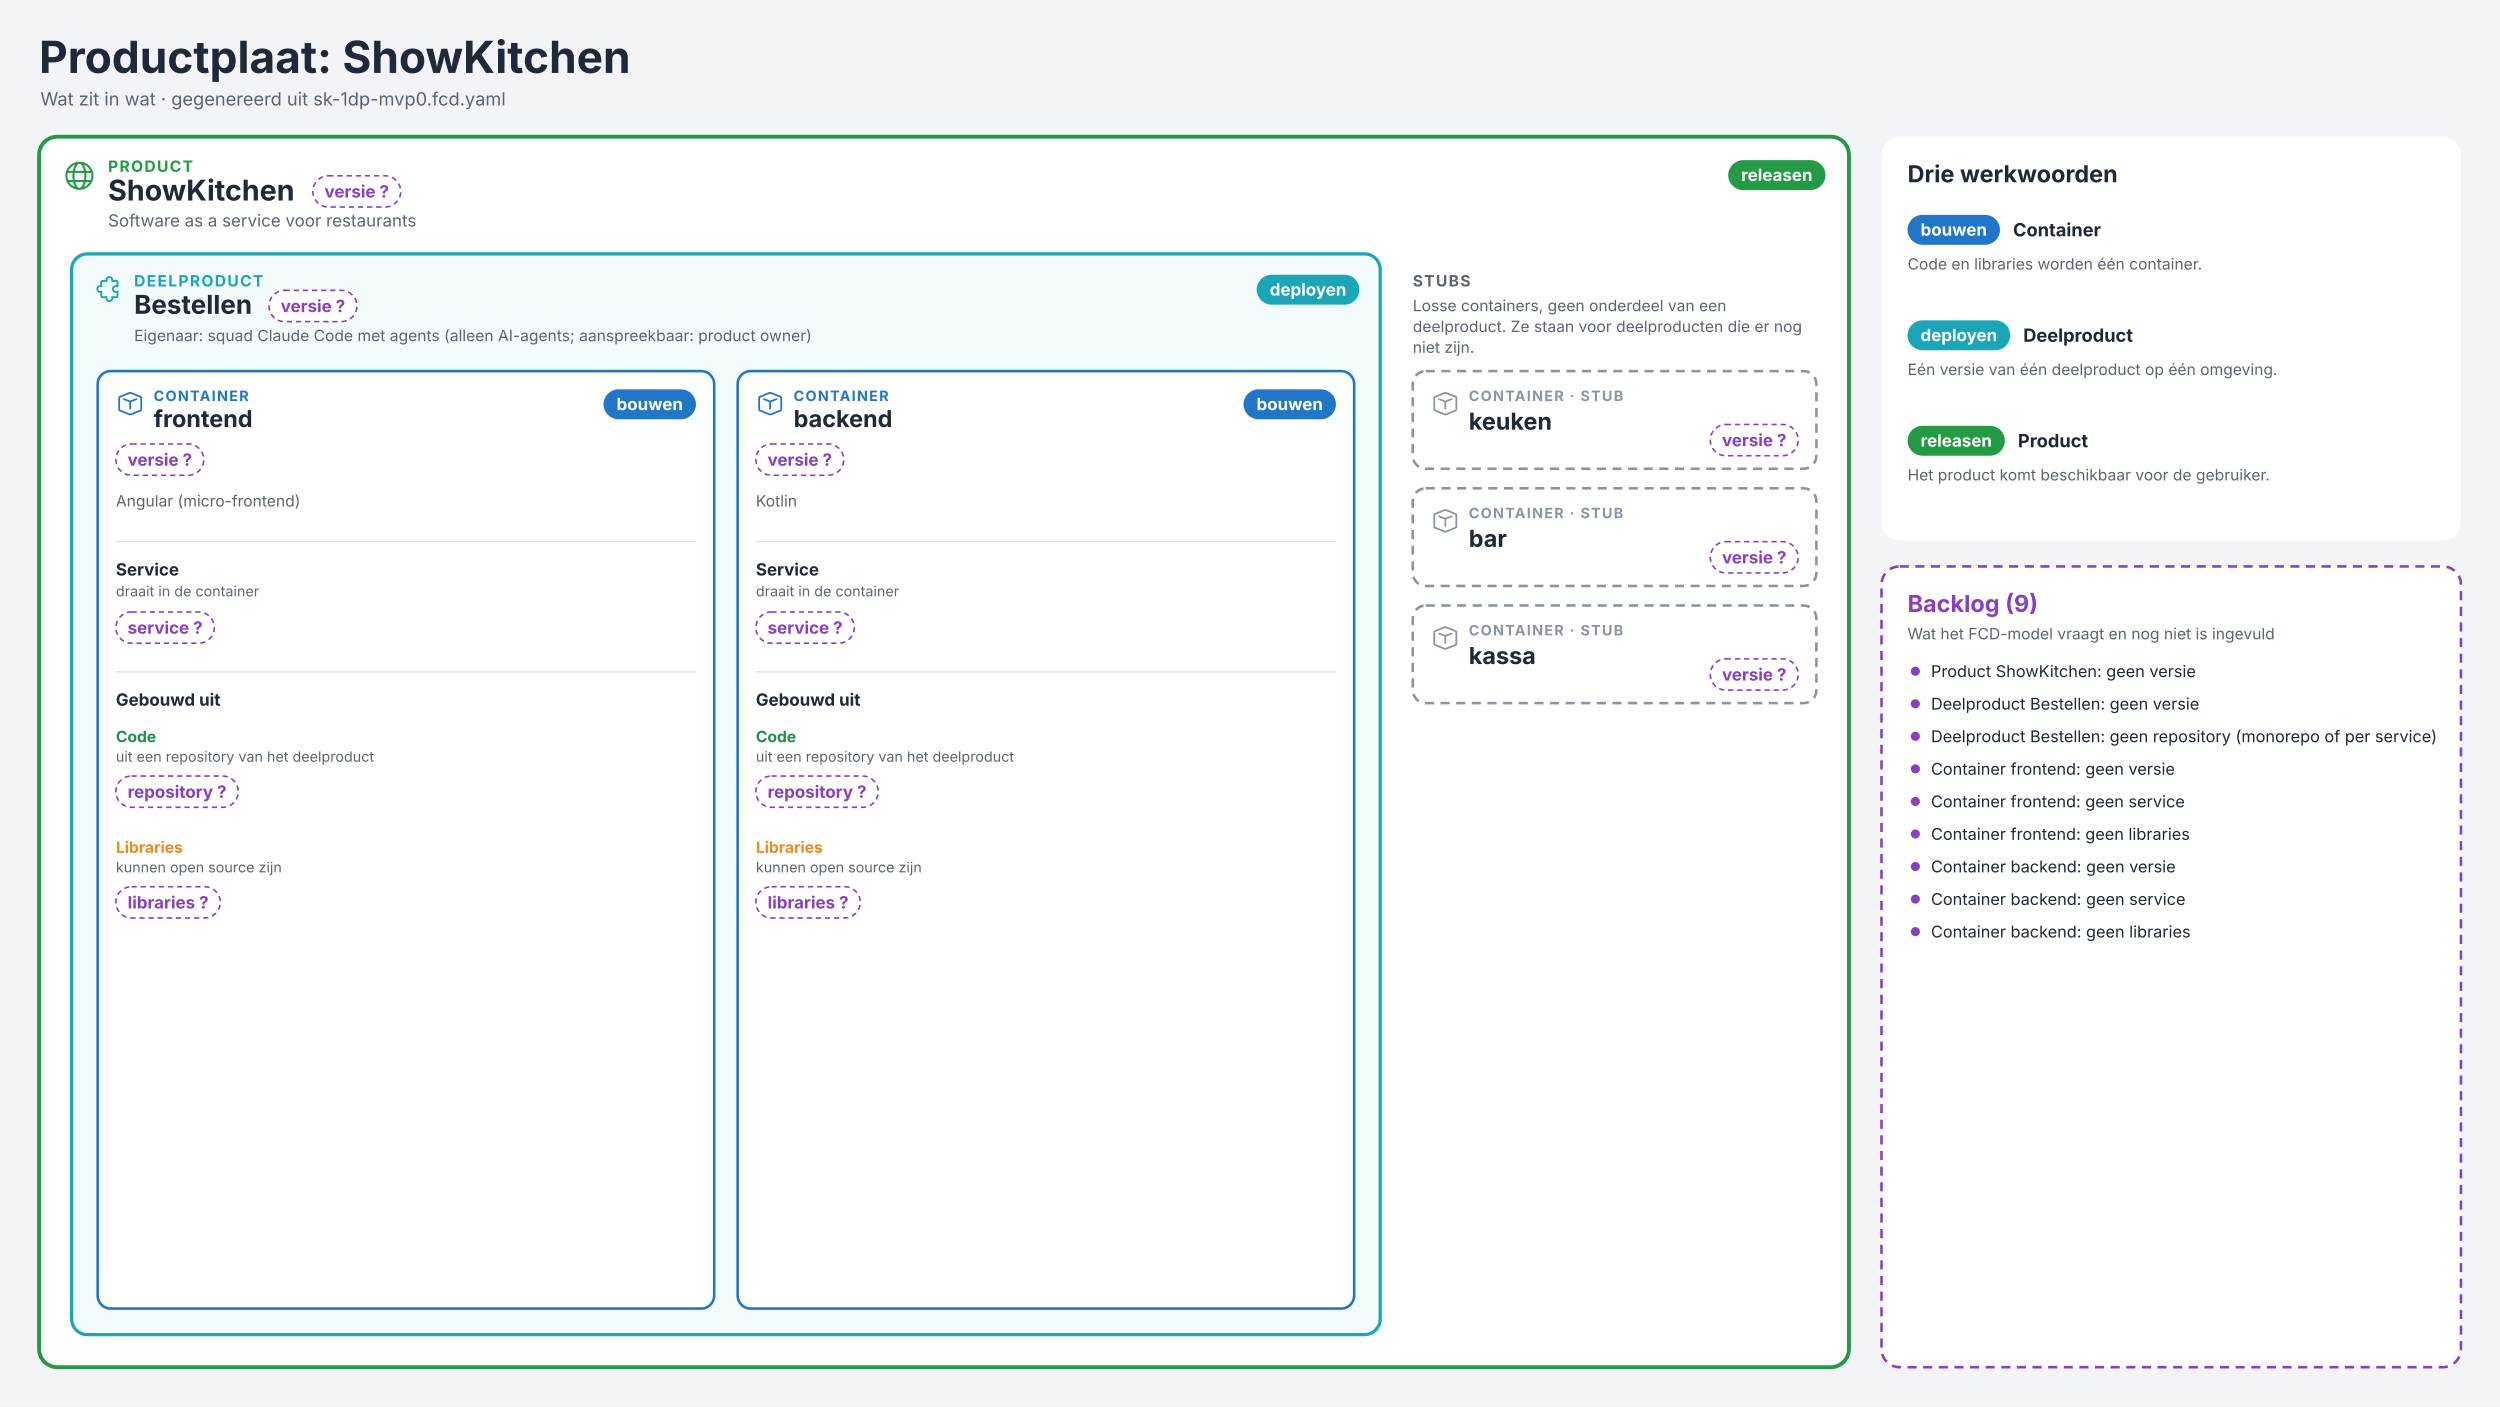
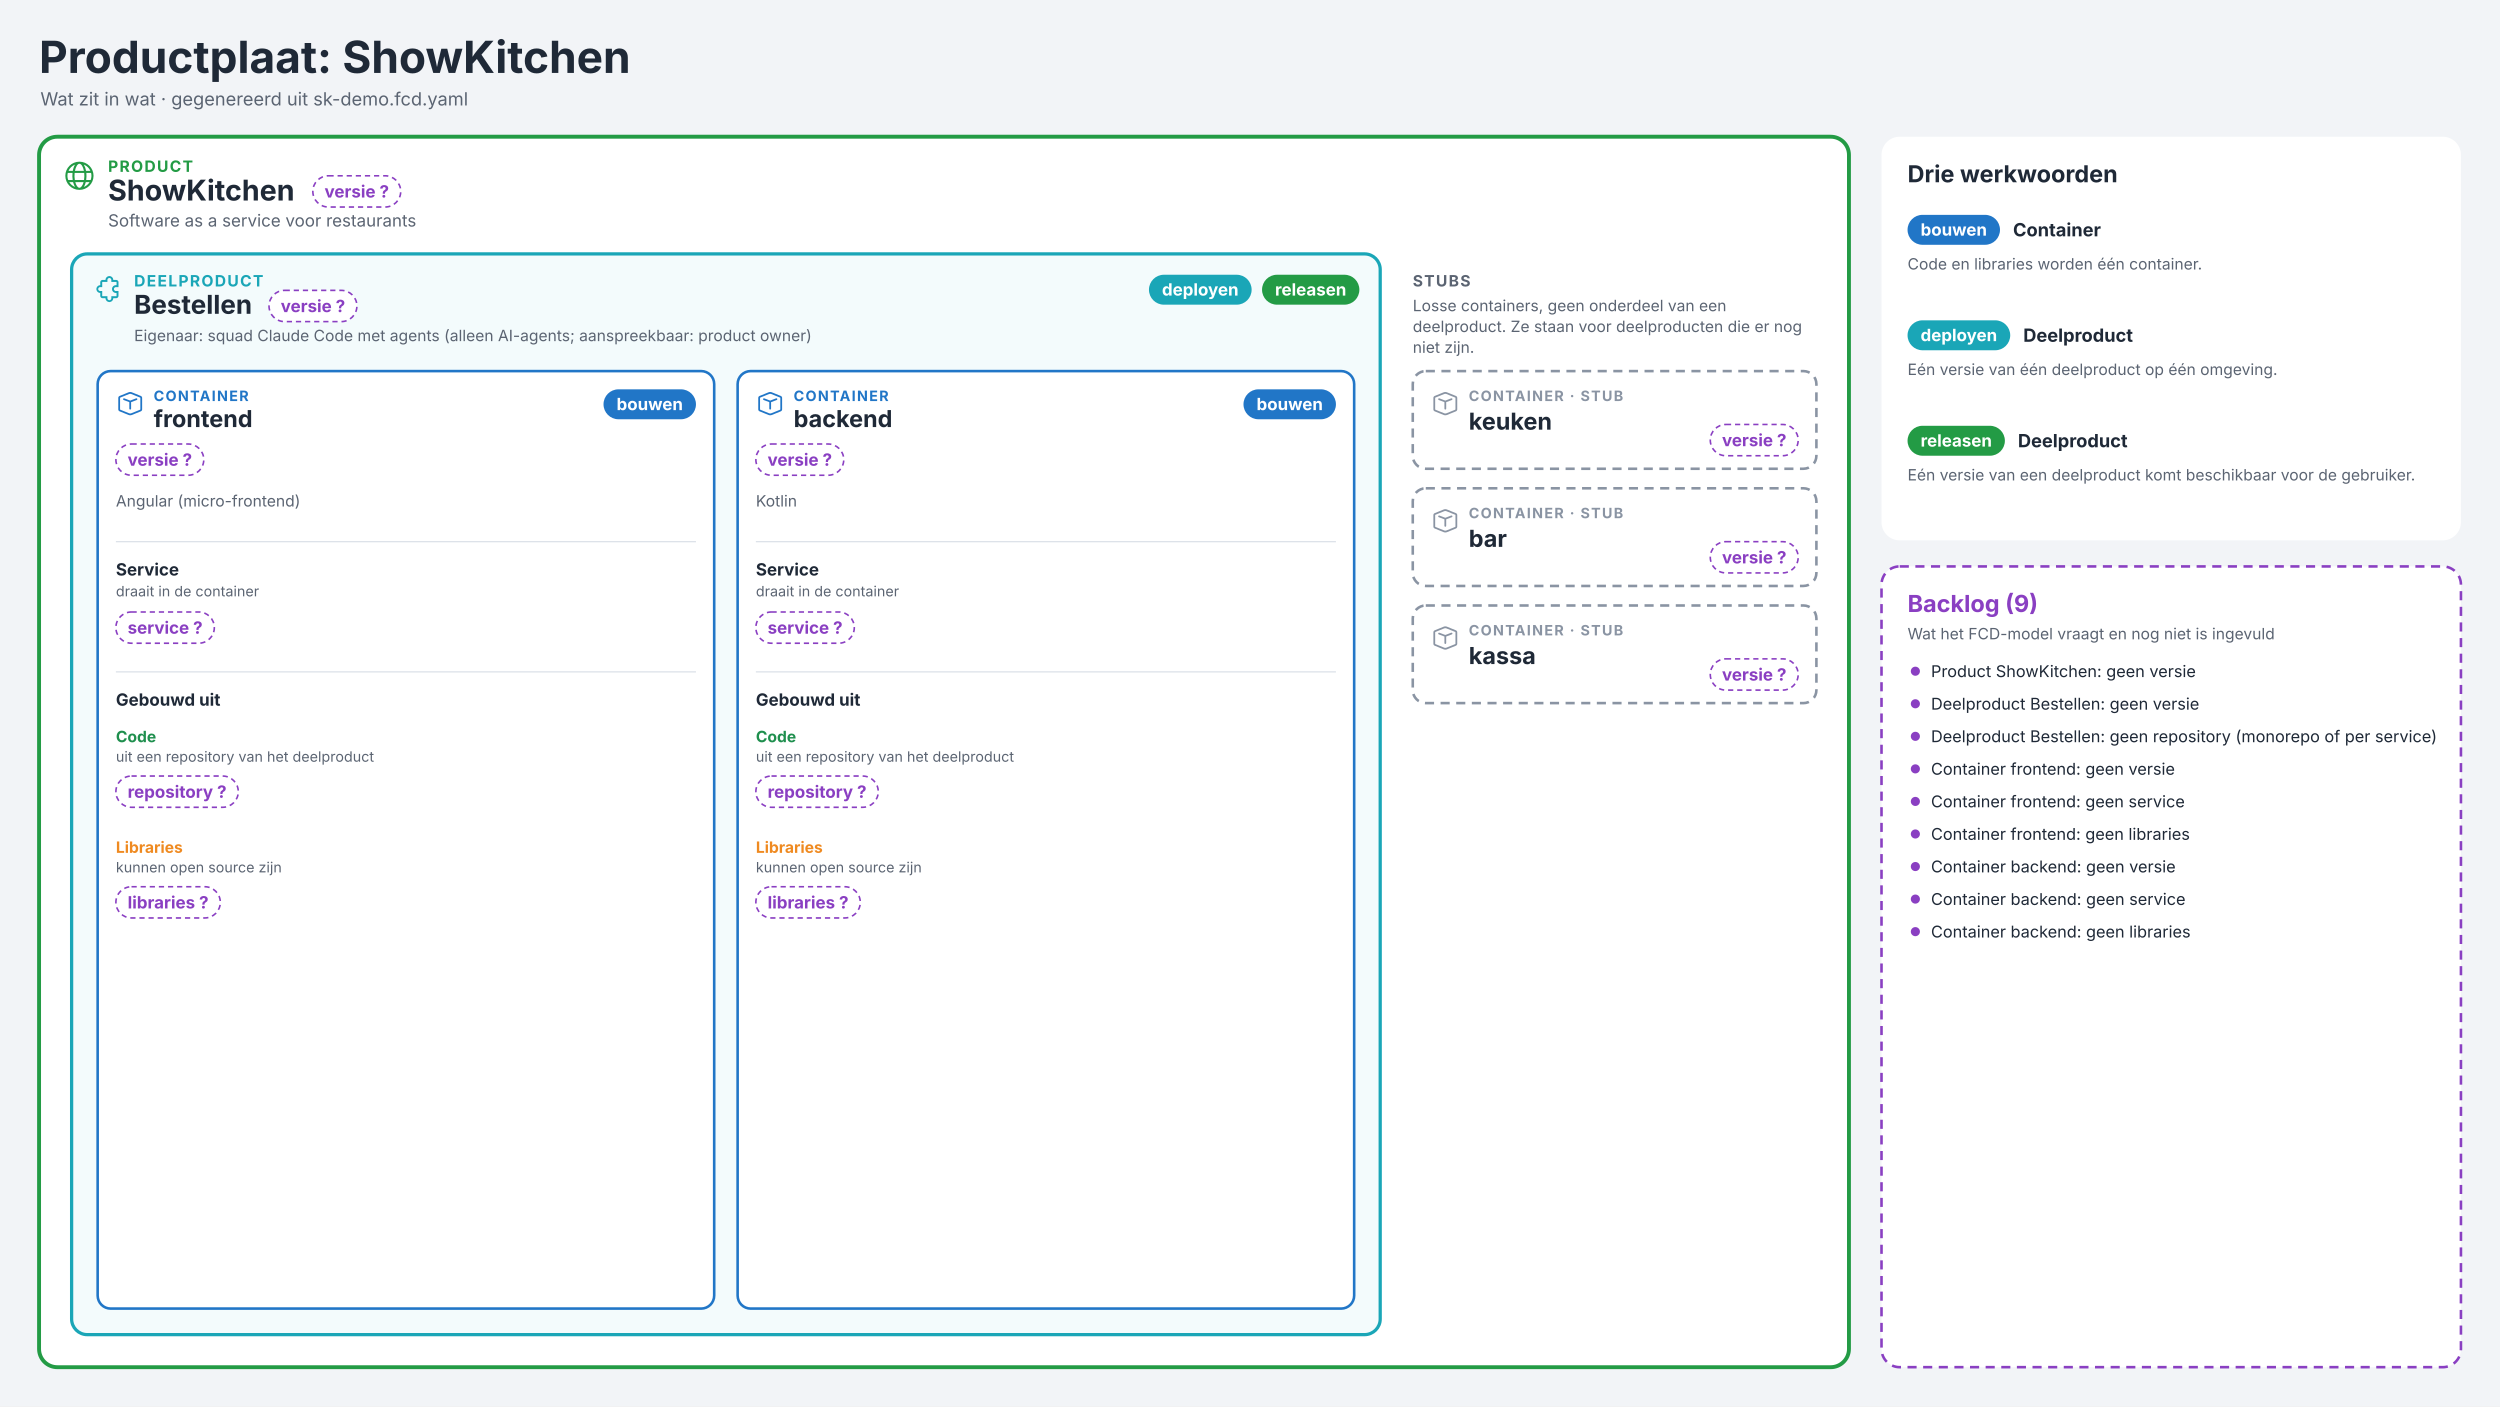
<svg xmlns="http://www.w3.org/2000/svg" width="3840" height="2160" viewBox="0 0 3840 2160">
  <rect x="0.0" y="0.0" width="3840.0" height="2160.0" rx="0" fill="#F2F4F7" />
  <text x="60.0" y="112.0" font-family="Segoe UI, Inter, sans-serif" font-size="68" font-weight="700" fill="#1F2937" text-anchor="start" letter-spacing="0">Productplaat: ShowKitchen</text>
-   <text x="62.0" y="162.0" font-family="Segoe UI, Inter, sans-serif" font-size="28" font-weight="400" fill="#5B6472" text-anchor="start" letter-spacing="0">Wat zit in wat  ·  gegenereerd uit sk-1dp-mvp0.fcd.yaml</text>
+   <text x="62.0" y="162.0" font-family="Segoe UI, Inter, sans-serif" font-size="28" font-weight="400" fill="#5B6472" text-anchor="start" letter-spacing="0">Wat zit in wat  ·  gegenereerd uit sk-demo.fcd.yaml</text>
  <rect x="60.0" y="210.0" width="2780.0" height="1890.0" rx="28" fill="#FFFFFF" stroke="#239B45" stroke-width="6" />
  <g transform="translate(96.0,244.0) scale(2.167)" fill="#239B45">
    <path d="M12 2a10 10 0 1 1 0 20 10 10 0 0 1 0-20m2.94 14.5H9.06c.65 2.41 1.79 4 2.94 4s2.29-1.59 2.94-4m-7.43 0H4.79a8.5 8.5 0 0 0 4.09 3.41q-.79-1.25-1.27-3.02zm11.7 0H16.5c-.32 1.33-.79 2.5-1.37 3.41a8.5 8.5 0 0 0 3.9-3.13zM7.1 10H3.74v.02a8.5 8.5 0 0 0 .3 4.98h3.18a20 20 0 0 1-.13-5m8.3 0H8.6a19 19 0 0 0 .14 5h6.52a19 19 0 0 0 .14-5m4.87 0h-3.35a21 21 0 0 1-.13 5h3.18a8.5 8.5 0 0 0 .3-5M8.88 4.09h-.02a8.5 8.5 0 0 0-4.61 4.4l3.05.01c.31-1.75.86-3.28 1.58-4.41m3.12-.6-.12.01c-1.26.12-2.48 2.12-3.05 5h6.34c-.56-2.87-1.78-4.87-3.04-5zm3.12.6.1.17A13 13 0 0 1 16.7 8.5h3.05a8.5 8.5 0 0 0-4.34-4.29z" />
  </g>
  <text x="166.0" y="264.0" font-family="Segoe UI, Inter, sans-serif" font-size="24" font-weight="700" fill="#239B45" text-anchor="start" letter-spacing="2">PRODUCT</text>
  <text x="166.0" y="308.0" font-family="Segoe UI, Inter, sans-serif" font-size="44" font-weight="700" fill="#1F2937" text-anchor="start" letter-spacing="0">ShowKitchen</text>
  <g class="backlog">
    <rect x="480.5" y="270.0" width="135.0" height="48.0" rx="24.0" fill="#FFFFFF" stroke="#8A3FC2" stroke-width="2.5" stroke-dasharray="8 6" />
    <text x="548.0" y="303.4" font-family="Segoe UI, Inter, sans-serif" font-size="26" font-weight="700" fill="#8A3FC2" text-anchor="middle" letter-spacing="0">versie ?</text>
  </g>
  <text x="166.0" y="348.0" font-family="Segoe UI, Inter, sans-serif" font-size="26" font-weight="400" fill="#5B6472" text-anchor="start" letter-spacing="0">Software as a service voor restaurants</text>
-   <rect x="2654.5" y="246.0" width="149.5" height="46.0" rx="23" fill="#239B45" />
-   <text x="2729.2" y="278.0" font-family="Segoe UI, Inter, sans-serif" font-size="26" font-weight="700" fill="#FFFFFF" text-anchor="middle" letter-spacing="0">releasen</text>
  <rect x="110.0" y="390.0" width="2010.0" height="1660.0" rx="24" fill="#F3FBFC" stroke="#1AA6B7" stroke-width="5" />
  <g transform="translate(142.0,420.0) scale(2.000)" fill="#1AA6B7">
    <path d="M13 2a3 3 0 0 1 3 2.82V5h2.25c.87 0 1.59.63 1.73 1.46l.01.15.01.14v3.75h-2a1.5 1.5 0 0 0-1.48 1.24l-.01.13V12c0 .74.53 1.37 1.23 1.48l.13.02H20v3.75c0 .92-.7 1.67-1.6 1.75H16v.17a3 3 0 0 1-2.64 2.8l-.18.02H13a3 3 0 0 1-3-2.81V19H7.75c-.87 0-1.59-.63-1.73-1.46l-.01-.14-.01-.15V15h-.16a3 3 0 0 1-2.8-2.64l-.02-.18V12a3 3 0 0 1 2.82-3H6V6.75c0-.87.63-1.59 1.46-1.73l.15-.01.14-.01H10v-.17a3 3 0 0 1 2.64-2.8l.18-.02zm0 1.5c-.78 0-1.42.6-1.5 1.36V6.5H7.75a.25.25 0 0 0-.24.2l-.01.05v3.75H6a1.5 1.5 0 0 0-.14 3H7.5v3.75q.01.2.2.25h3.8V19a1.5 1.5 0 0 0 3 .14V17.5h3.75q.2-.01.24-.19l.01-.06V15h-.7a3 3 0 0 1-2.8-2.85v-.35A3 3 0 0 1 17.84 9h.67V6.75q0-.15-.13-.22l-.06-.02-.06-.01H14.5V5c0-.82-.67-1.5-1.5-1.5" />
  </g>
  <text x="206.0" y="440.0" font-family="Segoe UI, Inter, sans-serif" font-size="24" font-weight="700" fill="#1AA6B7" text-anchor="start" letter-spacing="2">DEELPRODUCT</text>
  <text x="206.0" y="482.0" font-family="Segoe UI, Inter, sans-serif" font-size="40" font-weight="700" fill="#1F2937" text-anchor="start" letter-spacing="0">Bestellen</text>
  <g class="backlog">
    <rect x="413.2" y="446.0" width="135.0" height="48.0" rx="24.0" fill="#FFFFFF" stroke="#8A3FC2" stroke-width="2.5" stroke-dasharray="8 6" />
    <text x="480.7" y="479.4" font-family="Segoe UI, Inter, sans-serif" font-size="26" font-weight="700" fill="#8A3FC2" text-anchor="middle" letter-spacing="0">versie ?</text>
  </g>
-   <rect x="1930.3" y="422.0" width="157.7" height="46.0" rx="23" fill="#1AA6B7" />
-   <text x="2009.2" y="454.0" font-family="Segoe UI, Inter, sans-serif" font-size="26" font-weight="700" fill="#FFFFFF" text-anchor="middle" letter-spacing="0">deployen</text>
+   <rect x="1938.5" y="422.0" width="149.5" height="46.0" rx="23" fill="#239B45" />
+   <text x="2013.2" y="454.0" font-family="Segoe UI, Inter, sans-serif" font-size="26" font-weight="700" fill="#FFFFFF" text-anchor="middle" letter-spacing="0">releasen</text>
+   <rect x="1764.8" y="422.0" width="157.7" height="46.0" rx="23" fill="#1AA6B7" />
+   <text x="1843.6" y="454.0" font-family="Segoe UI, Inter, sans-serif" font-size="26" font-weight="700" fill="#FFFFFF" text-anchor="middle" letter-spacing="0">deployen</text>
  <text x="206.0" y="524.0" font-family="Segoe UI, Inter, sans-serif" font-size="24" font-weight="400" fill="#5B6472" text-anchor="start" letter-spacing="0">Eigenaar: squad Claude Code met agents (alleen AI-agents; aanspreekbaar: product owner)</text>
  <rect x="150.0" y="570.0" width="947.0" height="1440.0" rx="20" fill="#FFFFFF" stroke="#2176C7" stroke-width="4" />
  <g transform="translate(178.0,598.0) scale(1.833)" fill="#2176C7">
    <path d="M6.05 7.98a.75.75 0 0 1 .97-.43L12 9.44l4.98-1.9a.75.75 0 1 1 .54 1.41l-4.77 1.8v5.5a.75.75 0 1 1-1.5 0v-5.5l-4.77-1.8a.75.75 0 0 1-.43-.97m4.54-5.47c.9-.37 1.92-.37 2.82 0l7.5 3.04c.66.27 1.09.91 1.09 1.62v9.66c0 .7-.43 1.35-1.1 1.62l-7.5 3.04c-.9.36-1.9.36-2.8 0l-7.5-3.04c-.67-.27-1.1-.91-1.1-1.62V7.17c0-.71.43-1.35 1.1-1.62zm2.26 1.4a2.3 2.3 0 0 0-1.7 0l-7.5 3.03a.3.3 0 0 0-.15.23v9.66q0 .16.16.23l7.5 3.04c.54.22 1.14.22 1.69 0l7.5-3.04q.14-.07.15-.23V7.17q0-.17-.16-.23z" />
  </g>
  <text x="236.0" y="616.0" font-family="Segoe UI, Inter, sans-serif" font-size="22" font-weight="700" fill="#2176C7" text-anchor="start" letter-spacing="2">CONTAINER</text>
  <text x="236.0" y="656.0" font-family="Segoe UI, Inter, sans-serif" font-size="36" font-weight="700" fill="#1F2937" text-anchor="start" letter-spacing="0">frontend</text>
  <rect x="927.0" y="598.0" width="142.0" height="46.0" rx="23" fill="#2176C7" />
  <text x="998.0" y="630.0" font-family="Segoe UI, Inter, sans-serif" font-size="26" font-weight="700" fill="#FFFFFF" text-anchor="middle" letter-spacing="0">bouwen</text>
  <g class="backlog">
    <rect x="178.0" y="682.0" width="135.0" height="48.0" rx="24.0" fill="#FFFFFF" stroke="#8A3FC2" stroke-width="2.5" stroke-dasharray="8 6" />
    <text x="245.5" y="715.4" font-family="Segoe UI, Inter, sans-serif" font-size="26" font-weight="700" fill="#8A3FC2" text-anchor="middle" letter-spacing="0">versie ?</text>
  </g>
  <text x="178.0" y="778.0" font-family="Segoe UI, Inter, sans-serif" font-size="24" font-weight="400" fill="#5B6472" text-anchor="start" letter-spacing="0">Angular (micro-frontend)</text>
  <line x1="178.0" y1="832" x2="1069.0" y2="832" stroke="#DDE2E9" stroke-width="2" />
  <text x="178.0" y="884.0" font-family="Segoe UI, Inter, sans-serif" font-size="26" font-weight="700" fill="#1F2937" text-anchor="start" letter-spacing="0">Service</text>
  <text x="178.0" y="916.0" font-family="Segoe UI, Inter, sans-serif" font-size="22" font-weight="400" fill="#5B6472" text-anchor="start" letter-spacing="0">draait in de container</text>
  <g class="backlog">
    <rect x="178.0" y="940.0" width="151.2" height="48.0" rx="24.0" fill="#FFFFFF" stroke="#8A3FC2" stroke-width="2.5" stroke-dasharray="8 6" />
    <text x="253.6" y="973.4" font-family="Segoe UI, Inter, sans-serif" font-size="26" font-weight="700" fill="#8A3FC2" text-anchor="middle" letter-spacing="0">service ?</text>
  </g>
  <line x1="178.0" y1="1032" x2="1069.0" y2="1032" stroke="#DDE2E9" stroke-width="2" />
  <text x="178.0" y="1084.0" font-family="Segoe UI, Inter, sans-serif" font-size="26" font-weight="700" fill="#1F2937" text-anchor="start" letter-spacing="0">Gebouwd uit</text>
  <text x="178.0" y="1140.0" font-family="Segoe UI, Inter, sans-serif" font-size="24" font-weight="700" fill="#1F8F4E" text-anchor="start" letter-spacing="0">Code</text>
  <text x="178.0" y="1170.0" font-family="Segoe UI, Inter, sans-serif" font-size="22" font-weight="400" fill="#5B6472" text-anchor="start" letter-spacing="0">uit een repository van het deelproduct</text>
  <g class="backlog">
    <rect x="178.0" y="1192.0" width="188.0" height="48.0" rx="24.0" fill="#FFFFFF" stroke="#8A3FC2" stroke-width="2.5" stroke-dasharray="8 6" />
    <text x="272.0" y="1225.4" font-family="Segoe UI, Inter, sans-serif" font-size="26" font-weight="700" fill="#8A3FC2" text-anchor="middle" letter-spacing="0">repository ?</text>
  </g>
  <text x="178.0" y="1310.0" font-family="Segoe UI, Inter, sans-serif" font-size="24" font-weight="700" fill="#EF8A21" text-anchor="start" letter-spacing="0">Libraries</text>
  <text x="178.0" y="1340.0" font-family="Segoe UI, Inter, sans-serif" font-size="22" font-weight="400" fill="#5B6472" text-anchor="start" letter-spacing="0">kunnen open source zijn</text>
  <g class="backlog">
    <rect x="178.0" y="1362.0" width="160.4" height="48.0" rx="24.0" fill="#FFFFFF" stroke="#8A3FC2" stroke-width="2.5" stroke-dasharray="8 6" />
    <text x="258.2" y="1395.4" font-family="Segoe UI, Inter, sans-serif" font-size="26" font-weight="700" fill="#8A3FC2" text-anchor="middle" letter-spacing="0">libraries ?</text>
  </g>
  <rect x="1133.0" y="570.0" width="947.0" height="1440.0" rx="20" fill="#FFFFFF" stroke="#2176C7" stroke-width="4" />
  <g transform="translate(1161.0,598.0) scale(1.833)" fill="#2176C7">
    <path d="M6.05 7.98a.75.75 0 0 1 .97-.43L12 9.44l4.98-1.9a.75.75 0 1 1 .54 1.41l-4.77 1.8v5.5a.75.75 0 1 1-1.5 0v-5.5l-4.77-1.8a.75.75 0 0 1-.43-.97m4.54-5.47c.9-.37 1.92-.37 2.82 0l7.5 3.04c.66.27 1.09.91 1.09 1.62v9.66c0 .7-.43 1.35-1.1 1.62l-7.5 3.04c-.9.36-1.9.36-2.8 0l-7.5-3.04c-.67-.27-1.1-.91-1.1-1.62V7.17c0-.71.43-1.35 1.1-1.62zm2.26 1.4a2.3 2.3 0 0 0-1.7 0l-7.5 3.03a.3.3 0 0 0-.15.23v9.66q0 .16.16.23l7.5 3.04c.54.22 1.14.22 1.69 0l7.5-3.04q.14-.07.15-.23V7.17q0-.17-.16-.23z" />
  </g>
  <text x="1219.0" y="616.0" font-family="Segoe UI, Inter, sans-serif" font-size="22" font-weight="700" fill="#2176C7" text-anchor="start" letter-spacing="2">CONTAINER</text>
  <text x="1219.0" y="656.0" font-family="Segoe UI, Inter, sans-serif" font-size="36" font-weight="700" fill="#1F2937" text-anchor="start" letter-spacing="0">backend</text>
  <rect x="1910.0" y="598.0" width="142.0" height="46.0" rx="23" fill="#2176C7" />
  <text x="1981.0" y="630.0" font-family="Segoe UI, Inter, sans-serif" font-size="26" font-weight="700" fill="#FFFFFF" text-anchor="middle" letter-spacing="0">bouwen</text>
  <g class="backlog">
    <rect x="1161.0" y="682.0" width="135.0" height="48.0" rx="24.0" fill="#FFFFFF" stroke="#8A3FC2" stroke-width="2.5" stroke-dasharray="8 6" />
    <text x="1228.5" y="715.4" font-family="Segoe UI, Inter, sans-serif" font-size="26" font-weight="700" fill="#8A3FC2" text-anchor="middle" letter-spacing="0">versie ?</text>
  </g>
  <text x="1161.0" y="778.0" font-family="Segoe UI, Inter, sans-serif" font-size="24" font-weight="400" fill="#5B6472" text-anchor="start" letter-spacing="0">Kotlin</text>
  <line x1="1161.0" y1="832" x2="2052.0" y2="832" stroke="#DDE2E9" stroke-width="2" />
  <text x="1161.0" y="884.0" font-family="Segoe UI, Inter, sans-serif" font-size="26" font-weight="700" fill="#1F2937" text-anchor="start" letter-spacing="0">Service</text>
  <text x="1161.0" y="916.0" font-family="Segoe UI, Inter, sans-serif" font-size="22" font-weight="400" fill="#5B6472" text-anchor="start" letter-spacing="0">draait in de container</text>
  <g class="backlog">
    <rect x="1161.0" y="940.0" width="151.2" height="48.0" rx="24.0" fill="#FFFFFF" stroke="#8A3FC2" stroke-width="2.5" stroke-dasharray="8 6" />
    <text x="1236.6" y="973.4" font-family="Segoe UI, Inter, sans-serif" font-size="26" font-weight="700" fill="#8A3FC2" text-anchor="middle" letter-spacing="0">service ?</text>
  </g>
  <line x1="1161.0" y1="1032" x2="2052.0" y2="1032" stroke="#DDE2E9" stroke-width="2" />
  <text x="1161.0" y="1084.0" font-family="Segoe UI, Inter, sans-serif" font-size="26" font-weight="700" fill="#1F2937" text-anchor="start" letter-spacing="0">Gebouwd uit</text>
  <text x="1161.0" y="1140.0" font-family="Segoe UI, Inter, sans-serif" font-size="24" font-weight="700" fill="#1F8F4E" text-anchor="start" letter-spacing="0">Code</text>
  <text x="1161.0" y="1170.0" font-family="Segoe UI, Inter, sans-serif" font-size="22" font-weight="400" fill="#5B6472" text-anchor="start" letter-spacing="0">uit een repository van het deelproduct</text>
  <g class="backlog">
    <rect x="1161.0" y="1192.0" width="188.0" height="48.0" rx="24.0" fill="#FFFFFF" stroke="#8A3FC2" stroke-width="2.5" stroke-dasharray="8 6" />
    <text x="1255.0" y="1225.4" font-family="Segoe UI, Inter, sans-serif" font-size="26" font-weight="700" fill="#8A3FC2" text-anchor="middle" letter-spacing="0">repository ?</text>
  </g>
  <text x="1161.0" y="1310.0" font-family="Segoe UI, Inter, sans-serif" font-size="24" font-weight="700" fill="#EF8A21" text-anchor="start" letter-spacing="0">Libraries</text>
  <text x="1161.0" y="1340.0" font-family="Segoe UI, Inter, sans-serif" font-size="22" font-weight="400" fill="#5B6472" text-anchor="start" letter-spacing="0">kunnen open source zijn</text>
  <g class="backlog">
    <rect x="1161.0" y="1362.0" width="160.4" height="48.0" rx="24.0" fill="#FFFFFF" stroke="#8A3FC2" stroke-width="2.5" stroke-dasharray="8 6" />
    <text x="1241.2" y="1395.4" font-family="Segoe UI, Inter, sans-serif" font-size="26" font-weight="700" fill="#8A3FC2" text-anchor="middle" letter-spacing="0">libraries ?</text>
  </g>
  <text x="2170.0" y="440.0" font-family="Segoe UI, Inter, sans-serif" font-size="24" font-weight="700" fill="#5B6472" text-anchor="start" letter-spacing="2">STUBS</text>
  <text x="2170.0" y="478.0" font-family="Segoe UI, Inter, sans-serif" font-size="24" font-weight="400" fill="#5B6472" text-anchor="start" letter-spacing="0">Losse containers, geen onderdeel van een</text>
  <text x="2170.0" y="510.0" font-family="Segoe UI, Inter, sans-serif" font-size="24" font-weight="400" fill="#5B6472" text-anchor="start" letter-spacing="0">deelproduct. Ze staan voor deelproducten die er nog</text>
  <text x="2170.0" y="542.0" font-family="Segoe UI, Inter, sans-serif" font-size="24" font-weight="400" fill="#5B6472" text-anchor="start" letter-spacing="0">niet zijn.</text>
  <rect x="2170.0" y="570.0" width="620.0" height="150.0" rx="20" fill="#FFFFFF" stroke="#8A94A3" stroke-width="4" stroke-dasharray="14 10" />
  <g transform="translate(2198.0,598.0) scale(1.833)" fill="#8A94A3">
    <path d="M6.05 7.98a.75.75 0 0 1 .97-.43L12 9.44l4.98-1.9a.75.75 0 1 1 .54 1.41l-4.77 1.8v5.5a.75.75 0 1 1-1.5 0v-5.5l-4.77-1.8a.75.75 0 0 1-.43-.97m4.54-5.47c.9-.37 1.92-.37 2.82 0l7.5 3.04c.66.27 1.09.91 1.09 1.62v9.66c0 .7-.43 1.35-1.1 1.62l-7.5 3.04c-.9.36-1.9.36-2.8 0l-7.5-3.04c-.67-.27-1.1-.91-1.1-1.62V7.17c0-.71.43-1.35 1.1-1.62zm2.26 1.4a2.3 2.3 0 0 0-1.7 0l-7.5 3.03a.3.3 0 0 0-.15.23v9.66q0 .16.16.23l7.5 3.04c.54.22 1.14.22 1.69 0l7.5-3.04q.14-.07.15-.23V7.17q0-.17-.16-.23z" />
  </g>
  <text x="2256.0" y="616.0" font-family="Segoe UI, Inter, sans-serif" font-size="22" font-weight="700" fill="#8A94A3" text-anchor="start" letter-spacing="2">CONTAINER · STUB</text>
  <text x="2256.0" y="660.0" font-family="Segoe UI, Inter, sans-serif" font-size="36" font-weight="700" fill="#1F2937" text-anchor="start" letter-spacing="0">keuken</text>
  <g class="backlog">
    <rect x="2627.0" y="652.0" width="135.0" height="48.0" rx="24.0" fill="#FFFFFF" stroke="#8A3FC2" stroke-width="2.5" stroke-dasharray="8 6" />
    <text x="2694.5" y="685.4" font-family="Segoe UI, Inter, sans-serif" font-size="26" font-weight="700" fill="#8A3FC2" text-anchor="middle" letter-spacing="0">versie ?</text>
  </g>
  <rect x="2170.0" y="750.0" width="620.0" height="150.0" rx="20" fill="#FFFFFF" stroke="#8A94A3" stroke-width="4" stroke-dasharray="14 10" />
  <g transform="translate(2198.0,778.0) scale(1.833)" fill="#8A94A3">
    <path d="M6.05 7.98a.75.75 0 0 1 .97-.43L12 9.44l4.98-1.9a.75.75 0 1 1 .54 1.41l-4.77 1.8v5.5a.75.75 0 1 1-1.5 0v-5.5l-4.77-1.8a.75.75 0 0 1-.43-.97m4.54-5.47c.9-.37 1.92-.37 2.82 0l7.5 3.04c.66.27 1.09.91 1.09 1.62v9.66c0 .7-.43 1.35-1.1 1.62l-7.5 3.04c-.9.36-1.9.36-2.8 0l-7.5-3.04c-.67-.27-1.1-.91-1.1-1.62V7.17c0-.71.43-1.35 1.1-1.62zm2.26 1.4a2.3 2.3 0 0 0-1.7 0l-7.5 3.03a.3.3 0 0 0-.15.23v9.66q0 .16.16.23l7.5 3.04c.54.22 1.14.22 1.69 0l7.5-3.04q.14-.07.15-.23V7.17q0-.17-.16-.23z" />
  </g>
  <text x="2256.0" y="796.0" font-family="Segoe UI, Inter, sans-serif" font-size="22" font-weight="700" fill="#8A94A3" text-anchor="start" letter-spacing="2">CONTAINER · STUB</text>
  <text x="2256.0" y="840.0" font-family="Segoe UI, Inter, sans-serif" font-size="36" font-weight="700" fill="#1F2937" text-anchor="start" letter-spacing="0">bar</text>
  <g class="backlog">
    <rect x="2627.0" y="832.0" width="135.0" height="48.0" rx="24.0" fill="#FFFFFF" stroke="#8A3FC2" stroke-width="2.5" stroke-dasharray="8 6" />
    <text x="2694.5" y="865.4" font-family="Segoe UI, Inter, sans-serif" font-size="26" font-weight="700" fill="#8A3FC2" text-anchor="middle" letter-spacing="0">versie ?</text>
  </g>
  <rect x="2170.0" y="930.0" width="620.0" height="150.0" rx="20" fill="#FFFFFF" stroke="#8A94A3" stroke-width="4" stroke-dasharray="14 10" />
  <g transform="translate(2198.0,958.0) scale(1.833)" fill="#8A94A3">
    <path d="M6.05 7.98a.75.75 0 0 1 .97-.43L12 9.44l4.98-1.9a.75.75 0 1 1 .54 1.41l-4.77 1.8v5.5a.75.75 0 1 1-1.5 0v-5.5l-4.77-1.8a.75.75 0 0 1-.43-.97m4.54-5.47c.9-.37 1.92-.37 2.82 0l7.5 3.04c.66.27 1.09.91 1.09 1.62v9.66c0 .7-.43 1.35-1.1 1.62l-7.5 3.04c-.9.36-1.9.36-2.8 0l-7.5-3.04c-.67-.27-1.1-.91-1.1-1.62V7.17c0-.71.43-1.35 1.1-1.62zm2.26 1.4a2.3 2.3 0 0 0-1.7 0l-7.5 3.03a.3.3 0 0 0-.15.23v9.66q0 .16.16.23l7.5 3.04c.54.22 1.14.22 1.69 0l7.5-3.04q.14-.07.15-.23V7.17q0-.17-.16-.23z" />
  </g>
  <text x="2256.0" y="976.0" font-family="Segoe UI, Inter, sans-serif" font-size="22" font-weight="700" fill="#8A94A3" text-anchor="start" letter-spacing="2">CONTAINER · STUB</text>
  <text x="2256.0" y="1020.0" font-family="Segoe UI, Inter, sans-serif" font-size="36" font-weight="700" fill="#1F2937" text-anchor="start" letter-spacing="0">kassa</text>
  <g class="backlog">
    <rect x="2627.0" y="1012.0" width="135.0" height="48.0" rx="24.0" fill="#FFFFFF" stroke="#8A3FC2" stroke-width="2.5" stroke-dasharray="8 6" />
    <text x="2694.5" y="1045.4" font-family="Segoe UI, Inter, sans-serif" font-size="26" font-weight="700" fill="#8A3FC2" text-anchor="middle" letter-spacing="0">versie ?</text>
  </g>
  <rect x="2890.0" y="210.0" width="890.0" height="620.0" rx="28" fill="#FFFFFF" />
  <text x="2930.0" y="280.0" font-family="Segoe UI, Inter, sans-serif" font-size="36" font-weight="700" fill="#1F2937" text-anchor="start" letter-spacing="0">Drie werkwoorden</text>
  <rect x="2930.0" y="330.0" width="142.0" height="46.0" rx="23" fill="#2176C7" />
  <text x="3001.0" y="362.0" font-family="Segoe UI, Inter, sans-serif" font-size="26" font-weight="700" fill="#FFFFFF" text-anchor="middle" letter-spacing="0">bouwen</text>
  <text x="3092.0" y="363.0" font-family="Segoe UI, Inter, sans-serif" font-size="28" font-weight="700" fill="#1F2937" text-anchor="start" letter-spacing="0">Container</text>
  <text x="2930.0" y="414.0" font-family="Segoe UI, Inter, sans-serif" font-size="24" font-weight="400" fill="#5B6472" text-anchor="start" letter-spacing="0">Code en libraries worden één container.</text>
  <rect x="2930.0" y="492.0" width="157.7" height="46.0" rx="23" fill="#1AA6B7" />
  <text x="3008.8" y="524.0" font-family="Segoe UI, Inter, sans-serif" font-size="26" font-weight="700" fill="#FFFFFF" text-anchor="middle" letter-spacing="0">deployen</text>
  <text x="3107.7" y="525.0" font-family="Segoe UI, Inter, sans-serif" font-size="28" font-weight="700" fill="#1F2937" text-anchor="start" letter-spacing="0">Deelproduct</text>
  <text x="2930.0" y="576.0" font-family="Segoe UI, Inter, sans-serif" font-size="24" font-weight="400" fill="#5B6472" text-anchor="start" letter-spacing="0">Eén versie van één deelproduct op één omgeving.</text>
  <rect x="2930.0" y="654.0" width="149.5" height="46.0" rx="23" fill="#239B45" />
  <text x="3004.8" y="686.0" font-family="Segoe UI, Inter, sans-serif" font-size="26" font-weight="700" fill="#FFFFFF" text-anchor="middle" letter-spacing="0">releasen</text>
-   <text x="3099.5" y="687.0" font-family="Segoe UI, Inter, sans-serif" font-size="28" font-weight="700" fill="#1F2937" text-anchor="start" letter-spacing="0">Product</text>
-   <text x="2930.0" y="738.0" font-family="Segoe UI, Inter, sans-serif" font-size="24" font-weight="400" fill="#5B6472" text-anchor="start" letter-spacing="0">Het product komt beschikbaar voor de gebruiker.</text>
+   <text x="3099.5" y="687.0" font-family="Segoe UI, Inter, sans-serif" font-size="28" font-weight="700" fill="#1F2937" text-anchor="start" letter-spacing="0">Deelproduct</text>
+   <text x="2930.0" y="738.0" font-family="Segoe UI, Inter, sans-serif" font-size="24" font-weight="400" fill="#5B6472" text-anchor="start" letter-spacing="0">Eén versie van een deelproduct komt beschikbaar voor de gebruiker.</text>
  <g class="backlog">
    <rect x="2890.0" y="870.0" width="890.0" height="1230.0" rx="28" fill="#FFFFFF" stroke="#8A3FC2" stroke-width="4" stroke-dasharray="14 10" />
    <text x="2930.0" y="940.0" font-family="Segoe UI, Inter, sans-serif" font-size="36" font-weight="700" fill="#8A3FC2" text-anchor="start" letter-spacing="0">Backlog (9)</text>
    <text x="2930.0" y="982.0" font-family="Segoe UI, Inter, sans-serif" font-size="24" font-weight="400" fill="#5B6472" text-anchor="start" letter-spacing="0">Wat het FCD-model vraagt en nog niet is ingevuld</text>
    <circle cx="2942" cy="1031" r="7" fill="#8A3FC2" />
    <text x="2966.0" y="1040.0" font-family="Segoe UI, Inter, sans-serif" font-size="25" font-weight="400" fill="#1F2937" text-anchor="start" letter-spacing="0">Product ShowKitchen: geen versie</text>
    <circle cx="2942" cy="1081" r="7" fill="#8A3FC2" />
    <text x="2966.0" y="1090.0" font-family="Segoe UI, Inter, sans-serif" font-size="25" font-weight="400" fill="#1F2937" text-anchor="start" letter-spacing="0">Deelproduct Bestellen: geen versie</text>
    <circle cx="2942" cy="1131" r="7" fill="#8A3FC2" />
    <text x="2966.0" y="1140.0" font-family="Segoe UI, Inter, sans-serif" font-size="25" font-weight="400" fill="#1F2937" text-anchor="start" letter-spacing="0">Deelproduct Bestellen: geen repository (monorepo of per service)</text>
    <circle cx="2942" cy="1181" r="7" fill="#8A3FC2" />
    <text x="2966.0" y="1190.0" font-family="Segoe UI, Inter, sans-serif" font-size="25" font-weight="400" fill="#1F2937" text-anchor="start" letter-spacing="0">Container frontend: geen versie</text>
    <circle cx="2942" cy="1231" r="7" fill="#8A3FC2" />
    <text x="2966.0" y="1240.0" font-family="Segoe UI, Inter, sans-serif" font-size="25" font-weight="400" fill="#1F2937" text-anchor="start" letter-spacing="0">Container frontend: geen service</text>
    <circle cx="2942" cy="1281" r="7" fill="#8A3FC2" />
    <text x="2966.0" y="1290.0" font-family="Segoe UI, Inter, sans-serif" font-size="25" font-weight="400" fill="#1F2937" text-anchor="start" letter-spacing="0">Container frontend: geen libraries</text>
    <circle cx="2942" cy="1331" r="7" fill="#8A3FC2" />
    <text x="2966.0" y="1340.0" font-family="Segoe UI, Inter, sans-serif" font-size="25" font-weight="400" fill="#1F2937" text-anchor="start" letter-spacing="0">Container backend: geen versie</text>
    <circle cx="2942" cy="1381" r="7" fill="#8A3FC2" />
    <text x="2966.0" y="1390.0" font-family="Segoe UI, Inter, sans-serif" font-size="25" font-weight="400" fill="#1F2937" text-anchor="start" letter-spacing="0">Container backend: geen service</text>
    <circle cx="2942" cy="1431" r="7" fill="#8A3FC2" />
    <text x="2966.0" y="1440.0" font-family="Segoe UI, Inter, sans-serif" font-size="25" font-weight="400" fill="#1F2937" text-anchor="start" letter-spacing="0">Container backend: geen libraries</text>
  </g>
</svg>
